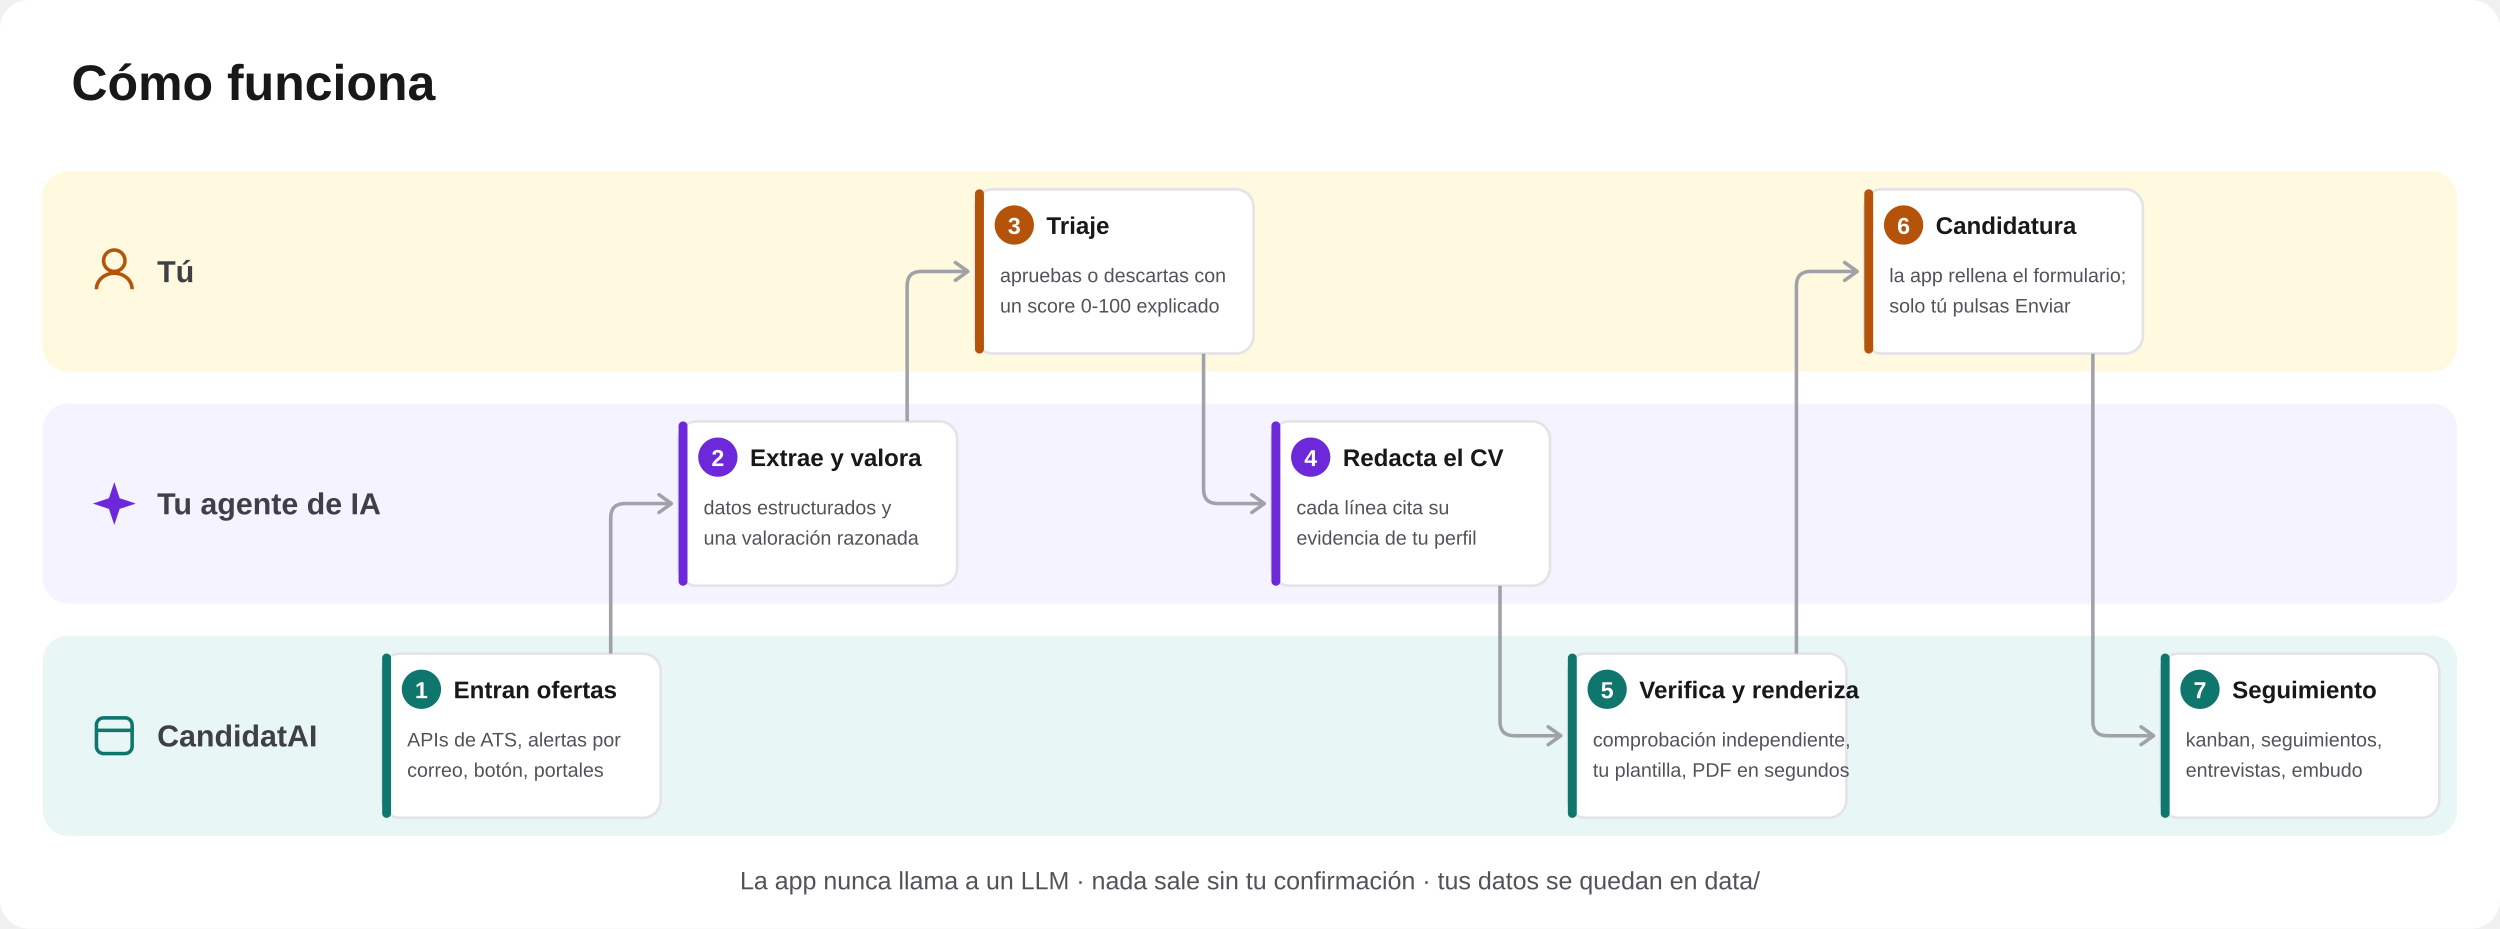
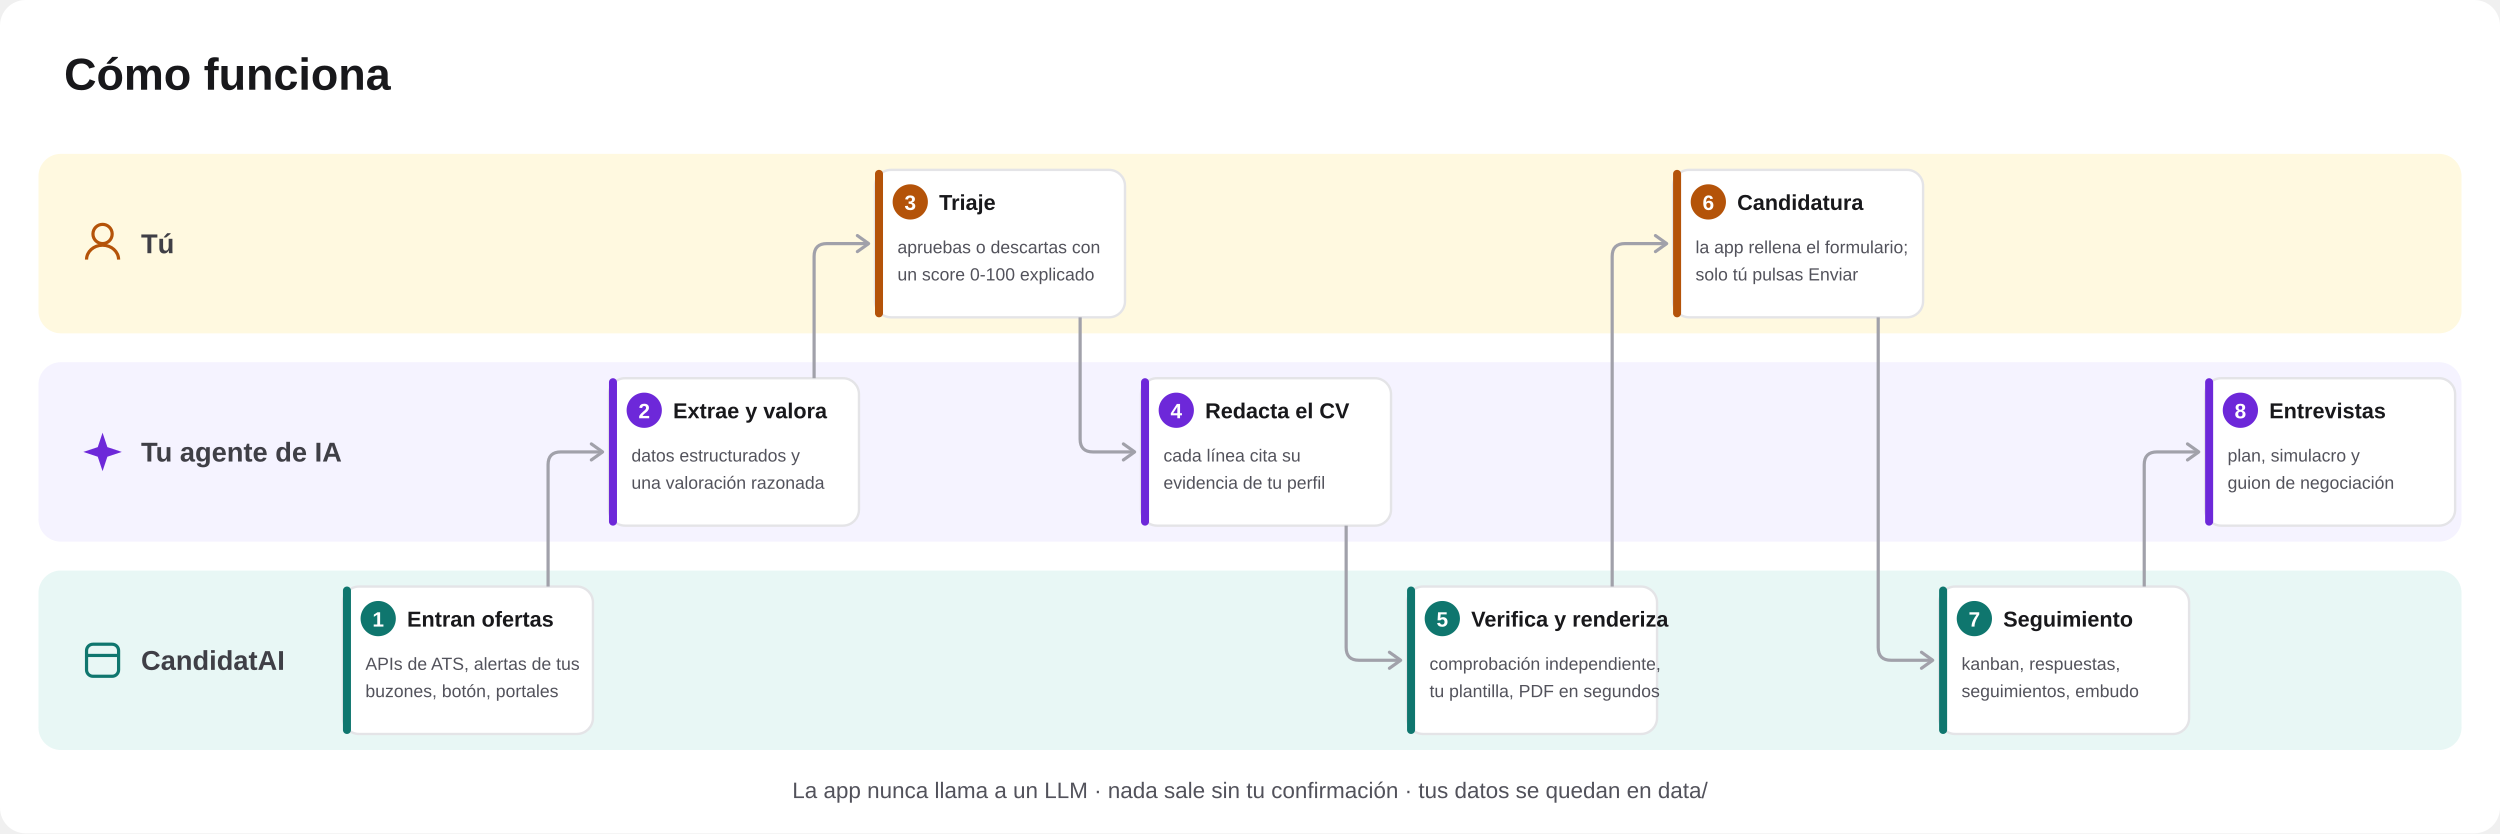
- <svg xmlns="http://www.w3.org/2000/svg" width="1400" height="520" viewBox="0 0 1400 520" role="img" aria-label="Cómo funciona">
+ <svg xmlns="http://www.w3.org/2000/svg" width="1560" height="520" viewBox="0 0 1560 520" role="img" aria-label="Cómo funciona">
  <style>.bg{fill:#ffffff}.title{fill:#18181B}.muted{fill:#52525B}.card{fill:#ffffff;stroke:#E4E4E7}.arrow{stroke:#A1A1AA}.lanelabel{fill:#3F3F46}@media (prefers-color-scheme: dark){.bg{fill:#0D1117}.title{fill:#F4F4F5}.muted{fill:#A1A1AA}.card{fill:#161B22;stroke:#30363D}.arrow{stroke:#6E7681}.lanelabel{fill:#D4D4D8}.lane{fill-opacity:0.10}.cardtitle{fill:#F4F4F5}.carddetail{fill:#A1A1AA}}</style>
-   <rect class="bg" width="1400" height="520" rx="16" />
+   <rect class="bg" width="1560" height="520" rx="16" />
  <g font-family="'Segoe UI', 'Helvetica Neue', Arial, sans-serif">
    <text class="title" x="40" y="56" font-size="28" font-weight="800">Cómo funciona</text>
-     <rect class="lane" x="24" y="96" width="1352" height="112" rx="14" fill="#FEF3C7" fill-opacity="0.55" />
+     <rect class="lane" x="24" y="96" width="1512" height="112" rx="14" fill="#FEF3C7" fill-opacity="0.55" />
    <g transform="translate(64,152)" color="#B45309" style="color:#B45309">
      <circle cx="0" cy="-6" r="6" fill="none" stroke="currentColor" stroke-width="2" />
      <path d="M-10 10 a10 9 0 0 1 20 0" fill="none" stroke="currentColor" stroke-width="2" />
    </g>
    <text class="lanelabel" x="88" y="158" font-size="17" font-weight="700">Tú</text>
-     <rect class="lane" x="24" y="226" width="1352" height="112" rx="14" fill="#EDE9FE" fill-opacity="0.55" />
+     <rect class="lane" x="24" y="226" width="1512" height="112" rx="14" fill="#EDE9FE" fill-opacity="0.55" />
    <g transform="translate(64,282)" color="#6D28D9" style="color:#6D28D9">
      <path d="M0 -12 L3 -3 L12 0 L3 3 L0 12 L-3 3 L-12 0 L-3 -3 Z" fill="currentColor" />
    </g>
    <text class="lanelabel" x="88" y="288" font-size="17" font-weight="700">Tu agente de IA</text>
-     <rect class="lane" x="24" y="356" width="1352" height="112" rx="14" fill="#D5F0EC" fill-opacity="0.55" />
+     <rect class="lane" x="24" y="356" width="1512" height="112" rx="14" fill="#D5F0EC" fill-opacity="0.55" />
    <g transform="translate(64,412)" color="#0F766E" style="color:#0F766E">
      <rect x="-10" y="-10" width="20" height="20" rx="4" fill="none" stroke="currentColor" stroke-width="2" />
      <path d="M-10 -3 h20" stroke="currentColor" stroke-width="2" />
    </g>
    <text class="lanelabel" x="88" y="418" font-size="17" font-weight="700">CandidatAI</text>
    <g transform="translate(214,366)">
      <rect class="card" width="156" height="92" rx="10" stroke-width="1.5" />
      <rect width="5" height="92" rx="2.5" fill="#0F766E" />
      <circle cx="22" cy="20" r="11" fill="#0F766E" />
      <text x="22" y="25" text-anchor="middle" font-size="13" font-weight="700" fill="#fff">1</text>
      <text class="title cardtitle" x="40" y="25" font-size="13.5" font-weight="700">Entran ofertas</text>
-       <text class="muted carddetail" x="14" y="52" font-size="11">APIs de ATS, alertas por</text>
-       <text class="muted carddetail" x="14" y="69" font-size="11">correo, botón, portales</text>
+       <text class="muted carddetail" x="14" y="52" font-size="11">APIs de ATS, alertas de tus</text>
+       <text class="muted carddetail" x="14" y="69" font-size="11">buzones, botón, portales</text>
    </g>
    <g transform="translate(380,236)">
      <rect class="card" width="156" height="92" rx="10" stroke-width="1.5" />
      <rect width="5" height="92" rx="2.5" fill="#6D28D9" />
      <circle cx="22" cy="20" r="11" fill="#6D28D9" />
      <text x="22" y="25" text-anchor="middle" font-size="13" font-weight="700" fill="#fff">2</text>
      <text class="title cardtitle" x="40" y="25" font-size="13.5" font-weight="700">Extrae y valora</text>
      <text class="muted carddetail" x="14" y="52" font-size="11">datos estructurados y</text>
      <text class="muted carddetail" x="14" y="69" font-size="11">una valoración razonada</text>
    </g>
    <g transform="translate(546,106)">
      <rect class="card" width="156" height="92" rx="10" stroke-width="1.5" />
      <rect width="5" height="92" rx="2.5" fill="#B45309" />
      <circle cx="22" cy="20" r="11" fill="#B45309" />
      <text x="22" y="25" text-anchor="middle" font-size="13" font-weight="700" fill="#fff">3</text>
      <text class="title cardtitle" x="40" y="25" font-size="13.5" font-weight="700">Triaje</text>
      <text class="muted carddetail" x="14" y="52" font-size="11">apruebas o descartas con</text>
      <text class="muted carddetail" x="14" y="69" font-size="11">un score 0-100 explicado</text>
    </g>
    <g transform="translate(712,236)">
      <rect class="card" width="156" height="92" rx="10" stroke-width="1.5" />
      <rect width="5" height="92" rx="2.5" fill="#6D28D9" />
      <circle cx="22" cy="20" r="11" fill="#6D28D9" />
      <text x="22" y="25" text-anchor="middle" font-size="13" font-weight="700" fill="#fff">4</text>
      <text class="title cardtitle" x="40" y="25" font-size="13.5" font-weight="700">Redacta el CV</text>
      <text class="muted carddetail" x="14" y="52" font-size="11">cada línea cita su</text>
      <text class="muted carddetail" x="14" y="69" font-size="11">evidencia de tu perfil</text>
    </g>
    <g transform="translate(878,366)">
      <rect class="card" width="156" height="92" rx="10" stroke-width="1.5" />
      <rect width="5" height="92" rx="2.5" fill="#0F766E" />
      <circle cx="22" cy="20" r="11" fill="#0F766E" />
      <text x="22" y="25" text-anchor="middle" font-size="13" font-weight="700" fill="#fff">5</text>
      <text class="title cardtitle" x="40" y="25" font-size="13.5" font-weight="700">Verifica y renderiza</text>
      <text class="muted carddetail" x="14" y="52" font-size="11">comprobación independiente,</text>
      <text class="muted carddetail" x="14" y="69" font-size="11">tu plantilla, PDF en segundos</text>
    </g>
    <g transform="translate(1044,106)">
      <rect class="card" width="156" height="92" rx="10" stroke-width="1.5" />
      <rect width="5" height="92" rx="2.5" fill="#B45309" />
      <circle cx="22" cy="20" r="11" fill="#B45309" />
      <text x="22" y="25" text-anchor="middle" font-size="13" font-weight="700" fill="#fff">6</text>
      <text class="title cardtitle" x="40" y="25" font-size="13.5" font-weight="700">Candidatura</text>
      <text class="muted carddetail" x="14" y="52" font-size="11">la app rellena el formulario;</text>
      <text class="muted carddetail" x="14" y="69" font-size="11">solo tú pulsas Enviar</text>
    </g>
    <g transform="translate(1210,366)">
      <rect class="card" width="156" height="92" rx="10" stroke-width="1.5" />
      <rect width="5" height="92" rx="2.5" fill="#0F766E" />
      <circle cx="22" cy="20" r="11" fill="#0F766E" />
      <text x="22" y="25" text-anchor="middle" font-size="13" font-weight="700" fill="#fff">7</text>
      <text class="title cardtitle" x="40" y="25" font-size="13.5" font-weight="700">Seguimiento</text>
-       <text class="muted carddetail" x="14" y="52" font-size="11">kanban, seguimientos,</text>
-       <text class="muted carddetail" x="14" y="69" font-size="11">entrevistas, embudo</text>
+       <text class="muted carddetail" x="14" y="52" font-size="11">kanban, respuestas,</text>
+       <text class="muted carddetail" x="14" y="69" font-size="11">seguimientos, embudo</text>
+     </g>
+     <g transform="translate(1376,236)">
+       <rect class="card" width="156" height="92" rx="10" stroke-width="1.5" />
+       <rect width="5" height="92" rx="2.5" fill="#6D28D9" />
+       <circle cx="22" cy="20" r="11" fill="#6D28D9" />
+       <text x="22" y="25" text-anchor="middle" font-size="13" font-weight="700" fill="#fff">8</text>
+       <text class="title cardtitle" x="40" y="25" font-size="13.5" font-weight="700">Entrevistas</text>
+       <text class="muted carddetail" x="14" y="52" font-size="11">plan, simulacro y</text>
+       <text class="muted carddetail" x="14" y="69" font-size="11">guion de negociación</text>
    </g>
    <path class="arrow" d="M342 366 V290 Q342 282 350 282 H376" fill="none" stroke-width="2" />
    <path class="arrow" d="M369 277 L376 282 L369 287" fill="none" stroke-width="2" stroke-linecap="round" stroke-linejoin="round" />
    <path class="arrow" d="M508 236 V160 Q508 152 516 152 H542" fill="none" stroke-width="2" />
    <path class="arrow" d="M535 147 L542 152 L535 157" fill="none" stroke-width="2" stroke-linecap="round" stroke-linejoin="round" />
    <path class="arrow" d="M674 198 V274 Q674 282 682 282 H708" fill="none" stroke-width="2" />
    <path class="arrow" d="M701 277 L708 282 L701 287" fill="none" stroke-width="2" stroke-linecap="round" stroke-linejoin="round" />
    <path class="arrow" d="M840 328 V404 Q840 412 848 412 H874" fill="none" stroke-width="2" />
    <path class="arrow" d="M867 407 L874 412 L867 417" fill="none" stroke-width="2" stroke-linecap="round" stroke-linejoin="round" />
    <path class="arrow" d="M1006 366 V160 Q1006 152 1014 152 H1040" fill="none" stroke-width="2" />
    <path class="arrow" d="M1033 147 L1040 152 L1033 157" fill="none" stroke-width="2" stroke-linecap="round" stroke-linejoin="round" />
    <path class="arrow" d="M1172 198 V404 Q1172 412 1180 412 H1206" fill="none" stroke-width="2" />
    <path class="arrow" d="M1199 407 L1206 412 L1199 417" fill="none" stroke-width="2" stroke-linecap="round" stroke-linejoin="round" />
-     <text class="muted" x="700" y="498" text-anchor="middle" font-size="14">La app nunca llama a un LLM · nada sale sin tu confirmación · tus datos se quedan en data/</text>
+     <path class="arrow" d="M1338 366 V290 Q1338 282 1346 282 H1372" fill="none" stroke-width="2" />
+     <path class="arrow" d="M1365 277 L1372 282 L1365 287" fill="none" stroke-width="2" stroke-linecap="round" stroke-linejoin="round" />
+     <text class="muted" x="780" y="498" text-anchor="middle" font-size="14">La app nunca llama a un LLM · nada sale sin tu confirmación · tus datos se quedan en data/</text>
  </g>
</svg>
